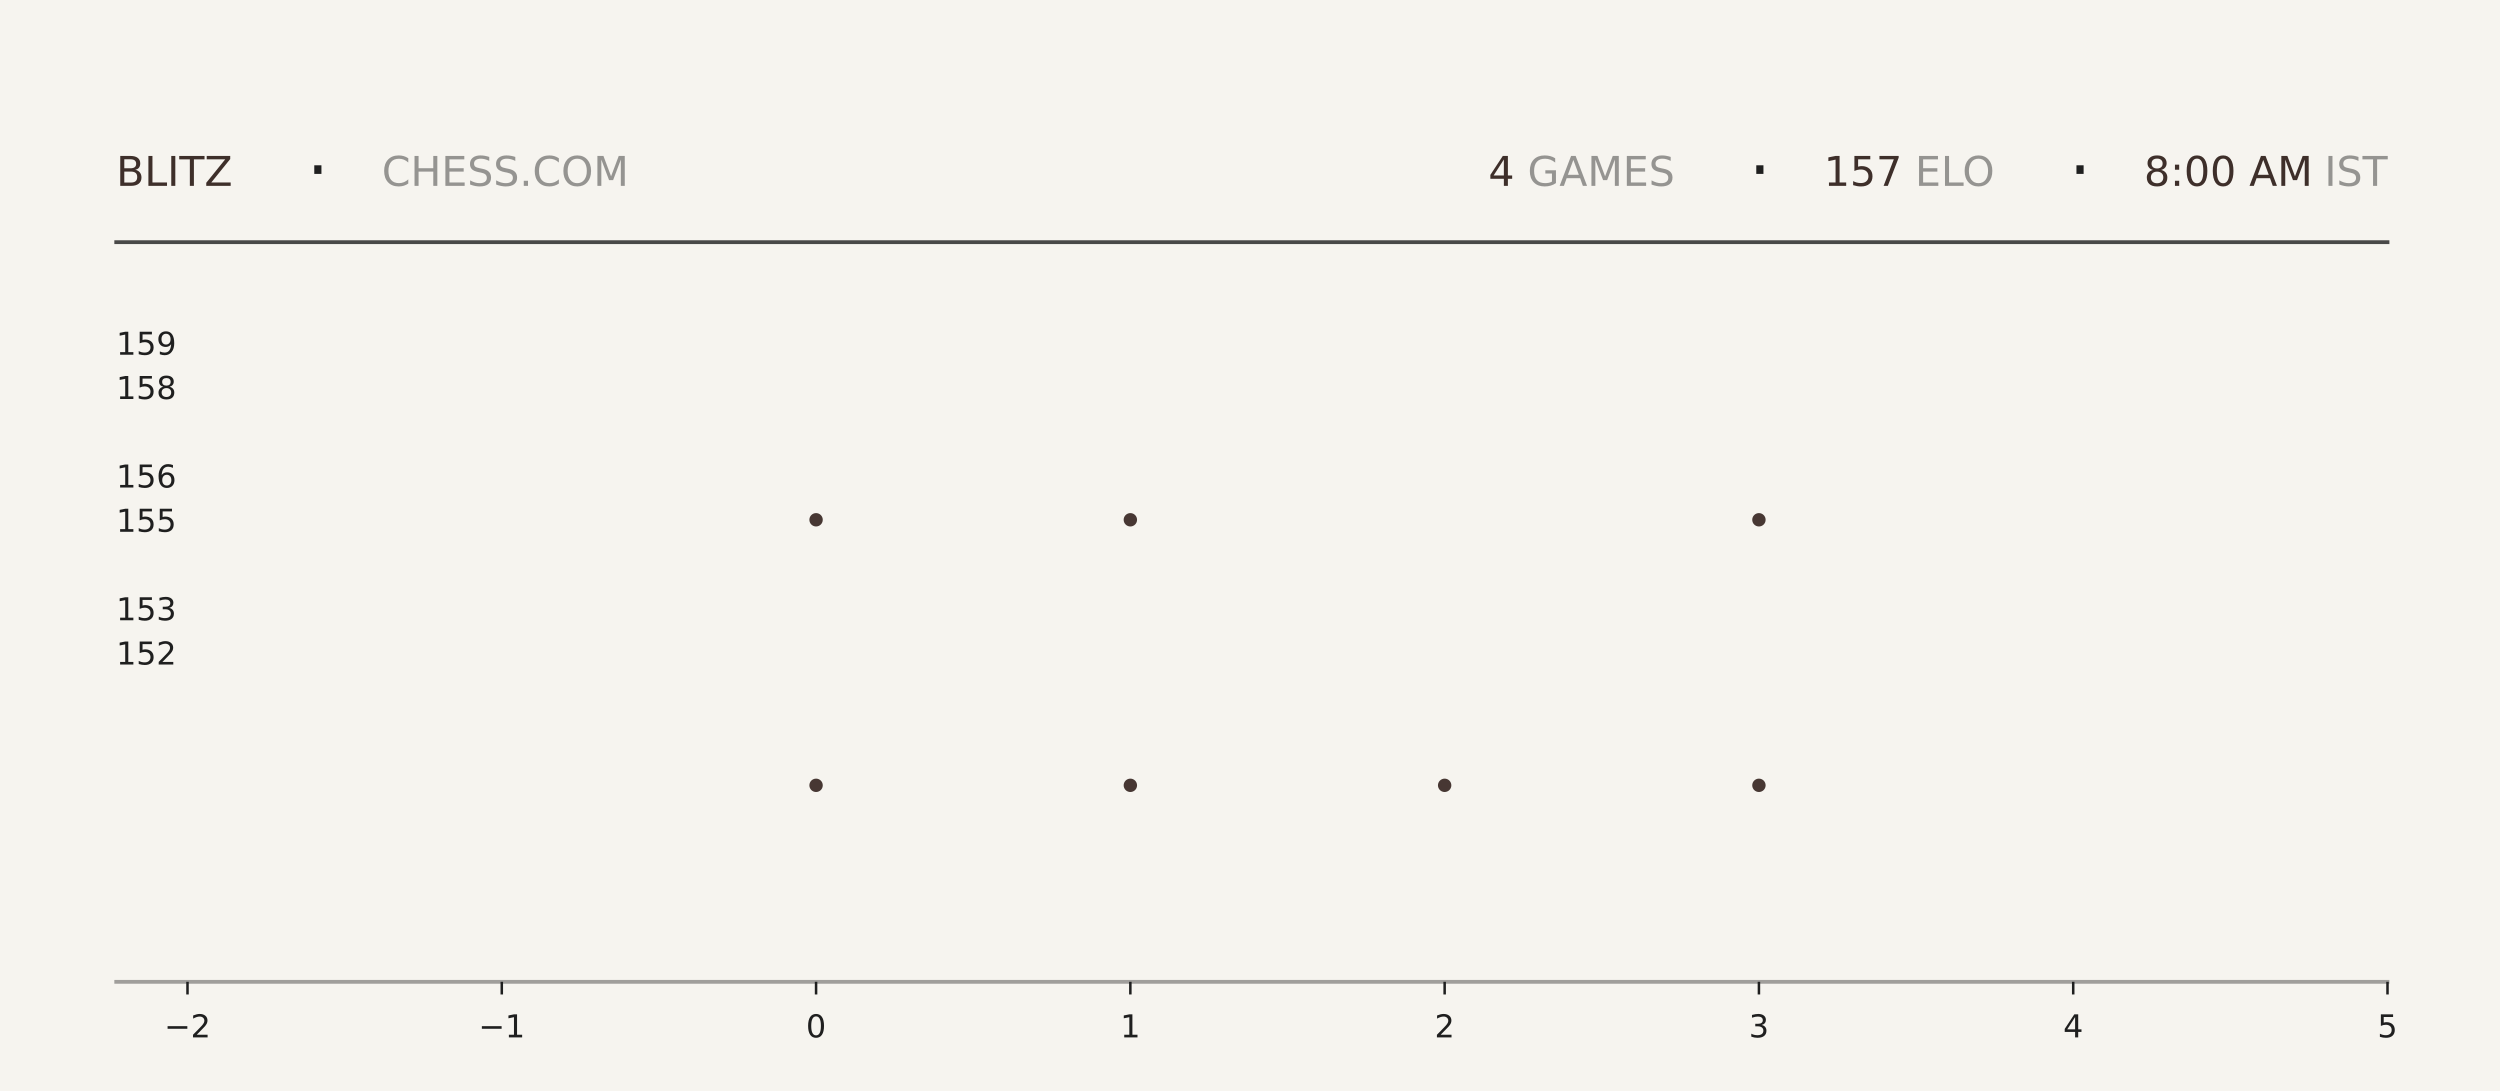
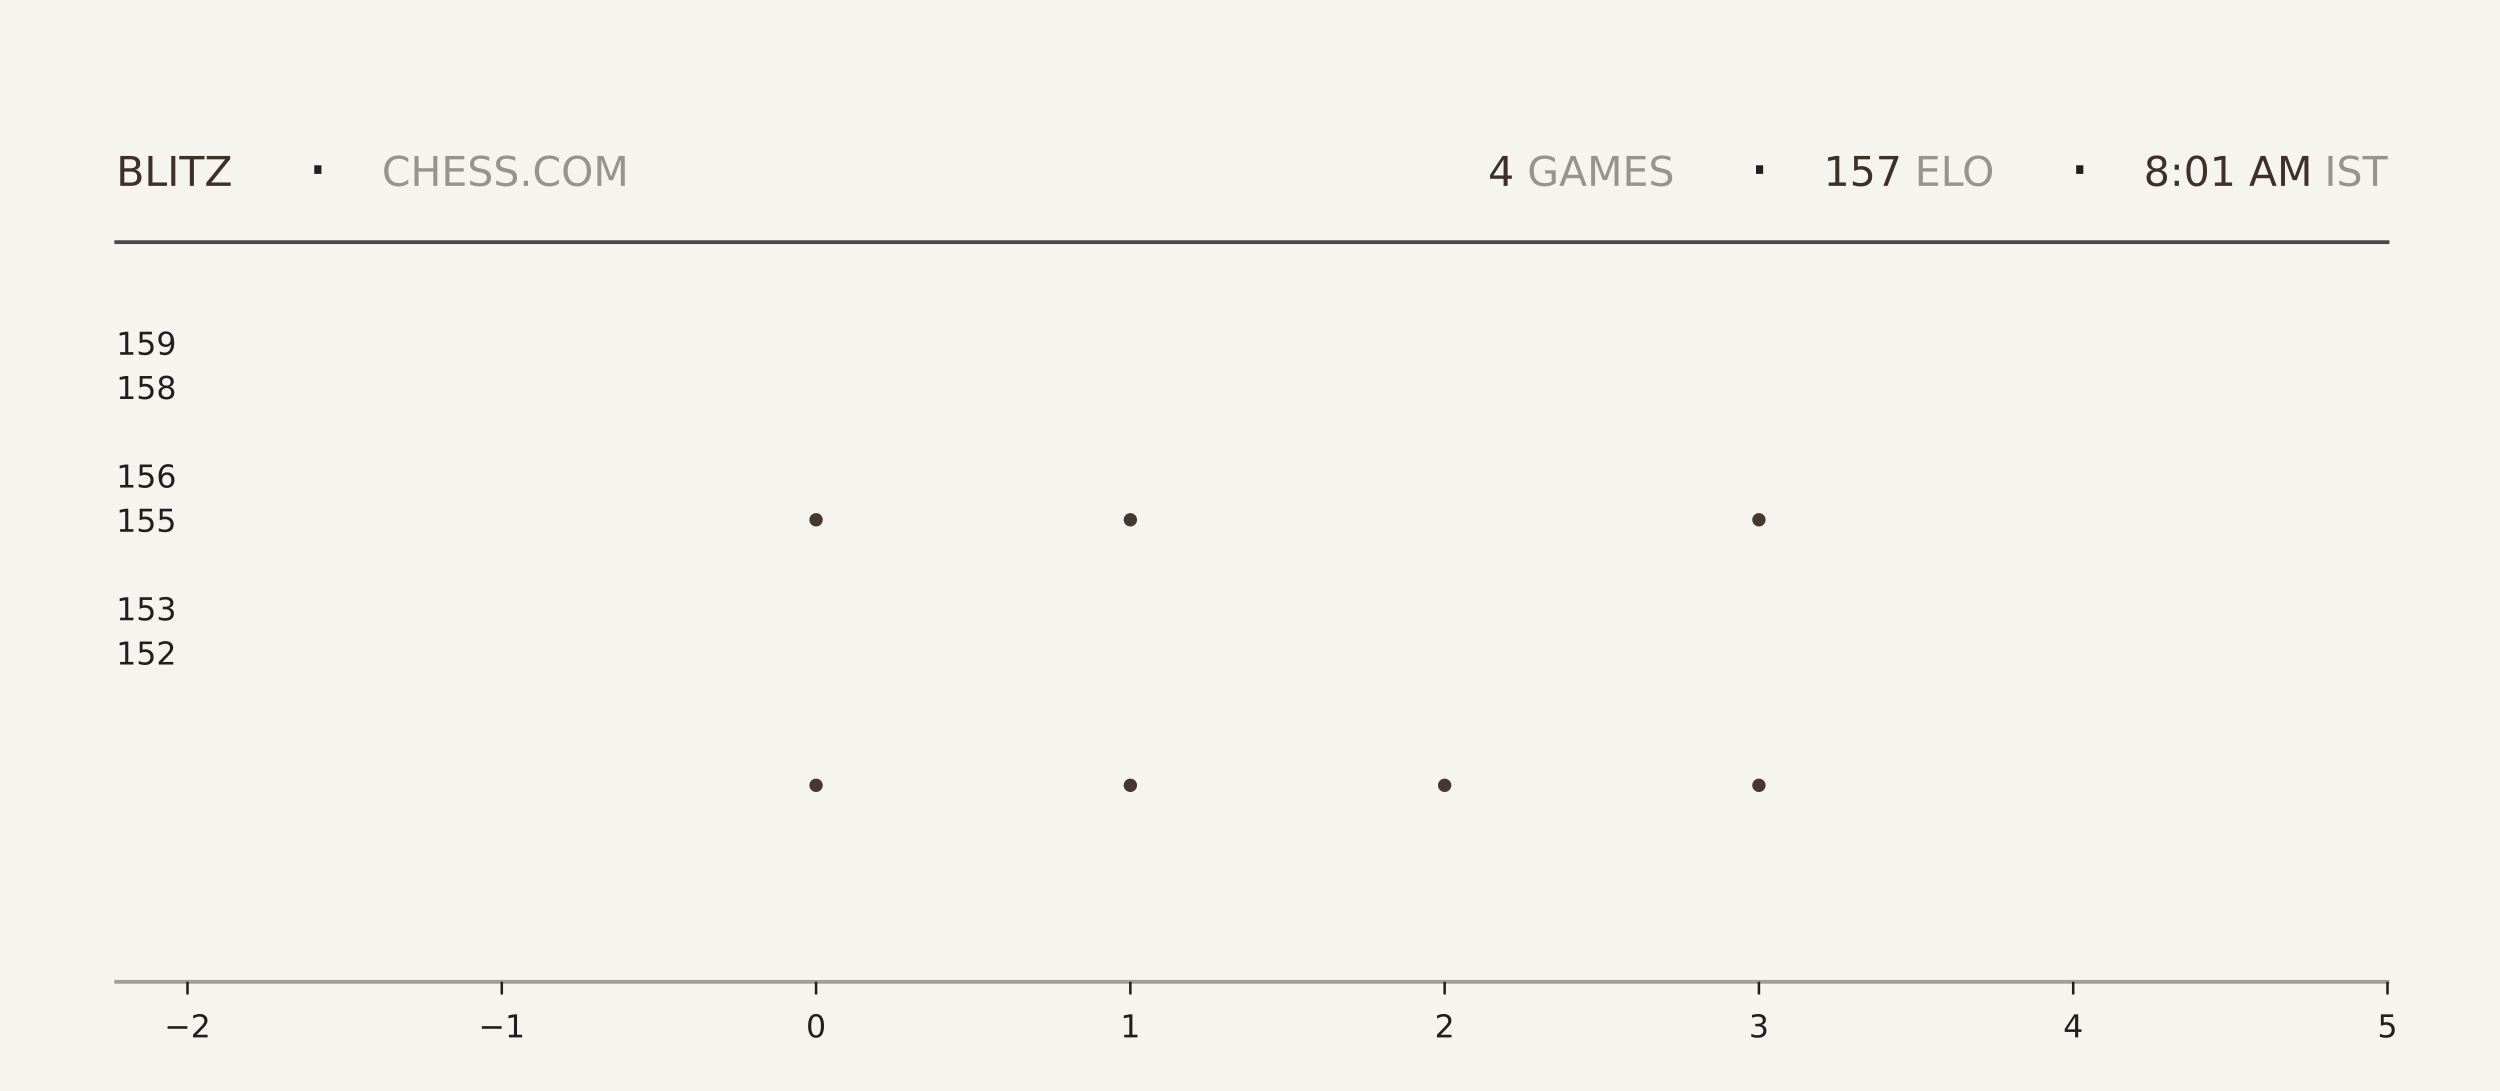
<svg xmlns="http://www.w3.org/2000/svg" xmlns:xlink="http://www.w3.org/1999/xlink" width="792pt" height="345.6pt" viewBox="0 0 792 345.6" version="1.1">
  <defs>
    <style type="text/css">*{stroke-linejoin: round; stroke-linecap: butt}</style>
  </defs>
  <g id="figure_1">
    <g id="patch_1">
      <path d="M 0 345.6  L 792 345.6  L 792 0  L 0 0  z " style="fill: #f6f4ef" />
    </g>
    <g id="axes_1">
      <g id="patch_2">
        <path d="M 59.4 311.04  L 756.36 311.04  L 756.36 103.68  L 59.4 103.68  z " style="fill: #f6f4ef" />
      </g>
      <g id="PathCollection_1">
        <defs>
-           <path id="m6b5a8959a8" d="M 0 2.121  C 0.563 2.121 1.102 1.898 1.5 1.5  C 1.898 1.102 2.121 0.563 2.121 0  C 2.121 -0.563 1.898 -1.102 1.5 -1.5  C 1.102 -1.898 0.563 -2.121 0 -2.121  C -0.563 -2.121 -1.102 -1.898 -1.5 -1.5  C -1.898 -1.102 -2.121 -0.563 -2.121 0  C -2.121 0.563 -1.898 1.102 -1.5 1.5  C -1.102 1.898 -0.563 2.121 0 2.121  z " />
-         </defs>
-         <g clip-path="url(#pe535878818)">
-           <use xlink:href="#m6b5a8959a8" x="258.531" y="248.79" style="fill: #3e2f2a; fill-opacity: 0.95" />
-           <use xlink:href="#m6b5a8959a8" x="258.531" y="164.668" style="fill: #3e2f2a; fill-opacity: 0.95" />
+           <path id="m33d2dcf4ec" d="M 0 2.121  C 0.563 2.121 1.102 1.898 1.5 1.5  C 1.898 1.102 2.121 0.563 2.121 0  C 2.121 -0.563 1.898 -1.102 1.5 -1.5  C 1.102 -1.898 0.563 -2.121 0 -2.121  C -0.563 -2.121 -1.102 -1.898 -1.5 -1.5  C -1.898 -1.102 -2.121 -0.563 -2.121 0  C -2.121 0.563 -1.898 1.102 -1.5 1.5  C -1.102 1.898 -0.563 2.121 0 2.121  z " />
+         </defs>
+         <g clip-path="url(#p7d0dadbd1d)">
+           <use xlink:href="#m33d2dcf4ec" x="258.531" y="248.79" style="fill: #3e2f2a; fill-opacity: 0.95" />
+           <use xlink:href="#m33d2dcf4ec" x="258.531" y="164.668" style="fill: #3e2f2a; fill-opacity: 0.95" />
        </g>
      </g>
      <g id="PathCollection_2">
-         <g clip-path="url(#pe535878818)">
-           <use xlink:href="#m6b5a8959a8" x="358.097" y="248.79" style="fill: #3e2f2a; fill-opacity: 0.95" />
-           <use xlink:href="#m6b5a8959a8" x="358.097" y="164.668" style="fill: #3e2f2a; fill-opacity: 0.95" />
-           <use xlink:href="#m6b5a8959a8" x="358.097" y="80.547" style="fill: #3e2f2a; fill-opacity: 0.95" />
+         <g clip-path="url(#p7d0dadbd1d)">
+           <use xlink:href="#m33d2dcf4ec" x="358.097" y="248.79" style="fill: #3e2f2a; fill-opacity: 0.95" />
+           <use xlink:href="#m33d2dcf4ec" x="358.097" y="164.668" style="fill: #3e2f2a; fill-opacity: 0.95" />
+           <use xlink:href="#m33d2dcf4ec" x="358.097" y="80.547" style="fill: #3e2f2a; fill-opacity: 0.95" />
        </g>
      </g>
      <g id="PathCollection_3">
-         <g clip-path="url(#pe535878818)">
-           <use xlink:href="#m6b5a8959a8" x="457.663" y="248.79" style="fill: #3e2f2a; fill-opacity: 0.95" />
+         <g clip-path="url(#p7d0dadbd1d)">
+           <use xlink:href="#m33d2dcf4ec" x="457.663" y="248.79" style="fill: #3e2f2a; fill-opacity: 0.95" />
        </g>
      </g>
      <g id="PathCollection_4">
-         <g clip-path="url(#pe535878818)">
-           <use xlink:href="#m6b5a8959a8" x="557.229" y="248.79" style="fill: #3e2f2a; fill-opacity: 0.95" />
-           <use xlink:href="#m6b5a8959a8" x="557.229" y="164.668" style="fill: #3e2f2a; fill-opacity: 0.95" />
-           <use xlink:href="#m6b5a8959a8" x="557.229" y="80.547" style="fill: #3e2f2a; fill-opacity: 0.95" />
+         <g clip-path="url(#p7d0dadbd1d)">
+           <use xlink:href="#m33d2dcf4ec" x="557.229" y="248.79" style="fill: #3e2f2a; fill-opacity: 0.95" />
+           <use xlink:href="#m33d2dcf4ec" x="557.229" y="164.668" style="fill: #3e2f2a; fill-opacity: 0.95" />
+           <use xlink:href="#m33d2dcf4ec" x="557.229" y="80.547" style="fill: #3e2f2a; fill-opacity: 0.95" />
        </g>
      </g>
      <g id="matplotlib.axis_1">
        <g id="xtick_1">
          <g id="line2d_1">
            <defs>
-               <path id="mcaa09469f9" d="M 0 0  L 0 4  " style="stroke: #1f1f1f; stroke-width: 0.8" />
+               <path id="mf7d7108cbf" d="M 0 0  L 0 4  " style="stroke: #1f1f1f; stroke-width: 0.8" />
            </defs>
            <g>
-               <use xlink:href="#mcaa09469f9" x="59.4" y="311.04" style="fill: #1f1f1f; stroke: #1f1f1f; stroke-width: 0.8" />
+               <use xlink:href="#mf7d7108cbf" x="59.4" y="311.04" style="fill: #1f1f1f; stroke: #1f1f1f; stroke-width: 0.8" />
            </g>
          </g>
          <g id="text_1">
            <g style="fill: #1f1f1f" transform="translate(52.02891 328.6384) scale(0.1 -0.1)">
              <defs>
                <path id="DejaVuSans-2212" d="M 678 2272  L 4684 2272  L 4684 1741  L 678 1741  L 678 2272  z " transform="scale(0.015625)" />
                <path id="DejaVuSans-32" d="M 1228 531  L 3431 531  L 3431 0  L 469 0  L 469 531  Q 828 903 1448 1529  Q 2069 2156 2228 2338  Q 2531 2678 2651 2914  Q 2772 3150 2772 3378  Q 2772 3750 2511 3984  Q 2250 4219 1831 4219  Q 1534 4219 1204 4116  Q 875 4013 500 3803  L 500 4441  Q 881 4594 1212 4672  Q 1544 4750 1819 4750  Q 2544 4750 2975 4387  Q 3406 4025 3406 3419  Q 3406 3131 3298 2873  Q 3191 2616 2906 2266  Q 2828 2175 2409 1742  Q 1991 1309 1228 531  z " transform="scale(0.015625)" />
              </defs>
              <use xlink:href="#DejaVuSans-2212" />
              <use xlink:href="#DejaVuSans-32" transform="translate(83.78906 0)" />
            </g>
          </g>
        </g>
        <g id="xtick_2">
          <g id="line2d_2">
            <g>
-               <use xlink:href="#mcaa09469f9" x="158.966" y="311.04" style="fill: #1f1f1f; stroke: #1f1f1f; stroke-width: 0.8" />
+               <use xlink:href="#mf7d7108cbf" x="158.966" y="311.04" style="fill: #1f1f1f; stroke: #1f1f1f; stroke-width: 0.8" />
            </g>
          </g>
          <g id="text_2">
            <g style="fill: #1f1f1f" transform="translate(151.5946 328.6384) scale(0.1 -0.1)">
              <defs>
                <path id="DejaVuSans-31" d="M 794 531  L 1825 531  L 1825 4091  L 703 3866  L 703 4441  L 1819 4666  L 2450 4666  L 2450 531  L 3481 531  L 3481 0  L 794 0  L 794 531  z " transform="scale(0.015625)" />
              </defs>
              <use xlink:href="#DejaVuSans-2212" />
              <use xlink:href="#DejaVuSans-31" transform="translate(83.78906 0)" />
            </g>
          </g>
        </g>
        <g id="xtick_3">
          <g id="line2d_3">
            <g>
-               <use xlink:href="#mcaa09469f9" x="258.531" y="311.04" style="fill: #1f1f1f; stroke: #1f1f1f; stroke-width: 0.8" />
+               <use xlink:href="#mf7d7108cbf" x="258.531" y="311.04" style="fill: #1f1f1f; stroke: #1f1f1f; stroke-width: 0.8" />
            </g>
          </g>
          <g id="text_3">
            <g style="fill: #1f1f1f" transform="translate(255.3502 328.6384) scale(0.1 -0.1)">
              <defs>
                <path id="DejaVuSans-30" d="M 2034 4250  Q 1547 4250 1301 3770  Q 1056 3291 1056 2328  Q 1056 1369 1301 889  Q 1547 409 2034 409  Q 2525 409 2770 889  Q 3016 1369 3016 2328  Q 3016 3291 2770 3770  Q 2525 4250 2034 4250  z M 2034 4750  Q 2819 4750 3233 4129  Q 3647 3509 3647 2328  Q 3647 1150 3233 529  Q 2819 -91 2034 -91  Q 1250 -91 836 529  Q 422 1150 422 2328  Q 422 3509 836 4129  Q 1250 4750 2034 4750  z " transform="scale(0.015625)" />
              </defs>
              <use xlink:href="#DejaVuSans-30" />
            </g>
          </g>
        </g>
        <g id="xtick_4">
          <g id="line2d_4">
            <g>
-               <use xlink:href="#mcaa09469f9" x="358.097" y="311.04" style="fill: #1f1f1f; stroke: #1f1f1f; stroke-width: 0.8" />
+               <use xlink:href="#mf7d7108cbf" x="358.097" y="311.04" style="fill: #1f1f1f; stroke: #1f1f1f; stroke-width: 0.8" />
            </g>
          </g>
          <g id="text_4">
            <g style="fill: #1f1f1f" transform="translate(354.9159 328.6384) scale(0.1 -0.1)">
              <use xlink:href="#DejaVuSans-31" />
            </g>
          </g>
        </g>
        <g id="xtick_5">
          <g id="line2d_5">
            <g>
-               <use xlink:href="#mcaa09469f9" x="457.663" y="311.04" style="fill: #1f1f1f; stroke: #1f1f1f; stroke-width: 0.8" />
+               <use xlink:href="#mf7d7108cbf" x="457.663" y="311.04" style="fill: #1f1f1f; stroke: #1f1f1f; stroke-width: 0.8" />
            </g>
          </g>
          <g id="text_5">
            <g style="fill: #1f1f1f" transform="translate(454.4816 328.6384) scale(0.1 -0.1)">
              <use xlink:href="#DejaVuSans-32" />
            </g>
          </g>
        </g>
        <g id="xtick_6">
          <g id="line2d_6">
            <g>
-               <use xlink:href="#mcaa09469f9" x="557.229" y="311.04" style="fill: #1f1f1f; stroke: #1f1f1f; stroke-width: 0.8" />
+               <use xlink:href="#mf7d7108cbf" x="557.229" y="311.04" style="fill: #1f1f1f; stroke: #1f1f1f; stroke-width: 0.8" />
            </g>
          </g>
          <g id="text_6">
            <g style="fill: #1f1f1f" transform="translate(554.0473 328.6384) scale(0.1 -0.1)">
              <defs>
                <path id="DejaVuSans-33" d="M 2597 2516  Q 3050 2419 3304 2112  Q 3559 1806 3559 1356  Q 3559 666 3084 287  Q 2609 -91 1734 -91  Q 1441 -91 1130 -33  Q 819 25 488 141  L 488 750  Q 750 597 1062 519  Q 1375 441 1716 441  Q 2309 441 2620 675  Q 2931 909 2931 1356  Q 2931 1769 2642 2001  Q 2353 2234 1838 2234  L 1294 2234  L 1294 2753  L 1863 2753  Q 2328 2753 2575 2939  Q 2822 3125 2822 3475  Q 2822 3834 2567 4026  Q 2313 4219 1838 4219  Q 1578 4219 1281 4162  Q 984 4106 628 3988  L 628 4550  Q 988 4650 1302 4700  Q 1616 4750 1894 4750  Q 2613 4750 3031 4423  Q 3450 4097 3450 3541  Q 3450 3153 3228 2886  Q 3006 2619 2597 2516  z " transform="scale(0.015625)" />
              </defs>
              <use xlink:href="#DejaVuSans-33" />
            </g>
          </g>
        </g>
        <g id="xtick_7">
          <g id="line2d_7">
            <g>
-               <use xlink:href="#mcaa09469f9" x="656.794" y="311.04" style="fill: #1f1f1f; stroke: #1f1f1f; stroke-width: 0.8" />
+               <use xlink:href="#mf7d7108cbf" x="656.794" y="311.04" style="fill: #1f1f1f; stroke: #1f1f1f; stroke-width: 0.8" />
            </g>
          </g>
          <g id="text_7">
            <g style="fill: #1f1f1f" transform="translate(653.613 328.6384) scale(0.1 -0.1)">
              <defs>
                <path id="DejaVuSans-34" d="M 2419 4116  L 825 1625  L 2419 1625  L 2419 4116  z M 2253 4666  L 3047 4666  L 3047 1625  L 3713 1625  L 3713 1100  L 3047 1100  L 3047 0  L 2419 0  L 2419 1100  L 313 1100  L 313 1709  L 2253 4666  z " transform="scale(0.015625)" />
              </defs>
              <use xlink:href="#DejaVuSans-34" />
            </g>
          </g>
        </g>
        <g id="xtick_8">
          <g id="line2d_8">
            <g>
-               <use xlink:href="#mcaa09469f9" x="756.36" y="311.04" style="fill: #1f1f1f; stroke: #1f1f1f; stroke-width: 0.8" />
+               <use xlink:href="#mf7d7108cbf" x="756.36" y="311.04" style="fill: #1f1f1f; stroke: #1f1f1f; stroke-width: 0.8" />
            </g>
          </g>
          <g id="text_8">
            <g style="fill: #1f1f1f" transform="translate(753.1788 328.6384) scale(0.1 -0.1)">
              <defs>
                <path id="DejaVuSans-35" d="M 691 4666  L 3169 4666  L 3169 4134  L 1269 4134  L 1269 2991  Q 1406 3038 1543 3061  Q 1681 3084 1819 3084  Q 2600 3084 3056 2656  Q 3513 2228 3513 1497  Q 3513 744 3044 326  Q 2575 -91 1722 -91  Q 1428 -91 1123 -41  Q 819 9 494 109  L 494 744  Q 775 591 1075 516  Q 1375 441 1709 441  Q 2250 441 2565 725  Q 2881 1009 2881 1497  Q 2881 1984 2565 2268  Q 2250 2553 1709 2553  Q 1456 2553 1204 2497  Q 953 2441 691 2322  L 691 4666  z " transform="scale(0.015625)" />
              </defs>
              <use xlink:href="#DejaVuSans-35" />
            </g>
          </g>
        </g>
      </g>
      <g id="matplotlib.axis_2">
        <g id="ytick_1">
          <g id="line2d_9" />
          <g id="text_9">
            <g style="fill: #1f1f1f" transform="translate(36.8125 210.5283) scale(0.1 -0.1)">
              <use xlink:href="#DejaVuSans-31" />
              <use xlink:href="#DejaVuSans-35" transform="translate(63.62305 0)" />
              <use xlink:href="#DejaVuSans-32" transform="translate(127.2461 0)" />
            </g>
          </g>
        </g>
        <g id="ytick_2">
          <g id="line2d_10" />
          <g id="text_10">
            <g style="fill: #1f1f1f" transform="translate(36.8125 196.508) scale(0.1 -0.1)">
              <use xlink:href="#DejaVuSans-31" />
              <use xlink:href="#DejaVuSans-35" transform="translate(63.62305 0)" />
              <use xlink:href="#DejaVuSans-33" transform="translate(127.2461 0)" />
            </g>
          </g>
        </g>
        <g id="ytick_3">
          <g id="line2d_11" />
          <g id="text_11">
            <g style="fill: #1f1f1f" transform="translate(36.8125 168.4675) scale(0.1 -0.1)">
              <use xlink:href="#DejaVuSans-31" />
              <use xlink:href="#DejaVuSans-35" transform="translate(63.62305 0)" />
              <use xlink:href="#DejaVuSans-35" transform="translate(127.2461 0)" />
            </g>
          </g>
        </g>
        <g id="ytick_4">
          <g id="line2d_12" />
          <g id="text_12">
            <g style="fill: #1f1f1f" transform="translate(36.8125 154.4472) scale(0.1 -0.1)">
              <defs>
                <path id="DejaVuSans-36" d="M 2113 2584  Q 1688 2584 1439 2293  Q 1191 2003 1191 1497  Q 1191 994 1439 701  Q 1688 409 2113 409  Q 2538 409 2786 701  Q 3034 994 3034 1497  Q 3034 2003 2786 2293  Q 2538 2584 2113 2584  z M 3366 4563  L 3366 3988  Q 3128 4100 2886 4159  Q 2644 4219 2406 4219  Q 1781 4219 1451 3797  Q 1122 3375 1075 2522  Q 1259 2794 1537 2939  Q 1816 3084 2150 3084  Q 2853 3084 3261 2657  Q 3669 2231 3669 1497  Q 3669 778 3244 343  Q 2819 -91 2113 -91  Q 1303 -91 875 529  Q 447 1150 447 2328  Q 447 3434 972 4092  Q 1497 4750 2381 4750  Q 2619 4750 2861 4703  Q 3103 4656 3366 4563  z " transform="scale(0.015625)" />
              </defs>
              <use xlink:href="#DejaVuSans-31" />
              <use xlink:href="#DejaVuSans-35" transform="translate(63.62305 0)" />
              <use xlink:href="#DejaVuSans-36" transform="translate(127.2461 0)" />
            </g>
          </g>
        </g>
        <g id="ytick_5">
          <g id="line2d_13" />
          <g id="text_13">
            <g style="fill: #1f1f1f" transform="translate(36.8125 126.4066) scale(0.1 -0.1)">
              <defs>
                <path id="DejaVuSans-38" d="M 2034 2216  Q 1584 2216 1326 1975  Q 1069 1734 1069 1313  Q 1069 891 1326 650  Q 1584 409 2034 409  Q 2484 409 2743 651  Q 3003 894 3003 1313  Q 3003 1734 2745 1975  Q 2488 2216 2034 2216  z M 1403 2484  Q 997 2584 770 2862  Q 544 3141 544 3541  Q 544 4100 942 4425  Q 1341 4750 2034 4750  Q 2731 4750 3128 4425  Q 3525 4100 3525 3541  Q 3525 3141 3298 2862  Q 3072 2584 2669 2484  Q 3125 2378 3379 2068  Q 3634 1759 3634 1313  Q 3634 634 3220 271  Q 2806 -91 2034 -91  Q 1263 -91 848 271  Q 434 634 434 1313  Q 434 1759 690 2068  Q 947 2378 1403 2484  z M 1172 3481  Q 1172 3119 1398 2916  Q 1625 2713 2034 2713  Q 2441 2713 2670 2916  Q 2900 3119 2900 3481  Q 2900 3844 2670 4047  Q 2441 4250 2034 4250  Q 1625 4250 1398 4047  Q 1172 3844 1172 3481  z " transform="scale(0.015625)" />
              </defs>
              <use xlink:href="#DejaVuSans-31" />
              <use xlink:href="#DejaVuSans-35" transform="translate(63.62305 0)" />
              <use xlink:href="#DejaVuSans-38" transform="translate(127.2461 0)" />
            </g>
          </g>
        </g>
        <g id="ytick_6">
          <g id="line2d_14" />
          <g id="text_14">
            <g style="fill: #1f1f1f" transform="translate(36.8125 112.3863) scale(0.1 -0.1)">
              <defs>
                <path id="DejaVuSans-39" d="M 703 97  L 703 672  Q 941 559 1184 500  Q 1428 441 1663 441  Q 2288 441 2617 861  Q 2947 1281 2994 2138  Q 2813 1869 2534 1725  Q 2256 1581 1919 1581  Q 1219 1581 811 2004  Q 403 2428 403 3163  Q 403 3881 828 4315  Q 1253 4750 1959 4750  Q 2769 4750 3195 4129  Q 3622 3509 3622 2328  Q 3622 1225 3098 567  Q 2575 -91 1691 -91  Q 1453 -91 1209 -44  Q 966 3 703 97  z M 1959 2075  Q 2384 2075 2632 2365  Q 2881 2656 2881 3163  Q 2881 3666 2632 3958  Q 2384 4250 1959 4250  Q 1534 4250 1286 3958  Q 1038 3666 1038 3163  Q 1038 2656 1286 2365  Q 1534 2075 1959 2075  z " transform="scale(0.015625)" />
              </defs>
              <use xlink:href="#DejaVuSans-31" />
              <use xlink:href="#DejaVuSans-35" transform="translate(63.62305 0)" />
              <use xlink:href="#DejaVuSans-39" transform="translate(127.2461 0)" />
            </g>
          </g>
        </g>
      </g>
    </g>
    <g id="line2d_15">
      <path d="M 36.82 76.723  L 756.36 76.723  " style="fill: none; stroke: #1f1f1f; stroke-opacity: 0.8; stroke-width: 1.2; stroke-linecap: square" />
    </g>
    <g id="line2d_16">
      <path d="M 36.82 311.04  L 756.36 311.04  " style="fill: none; stroke: #1f1f1f; stroke-opacity: 0.4; stroke-width: 1.2; stroke-linecap: square" />
    </g>
    <g id="text_15">
      <g style="fill: #3e2f2a" transform="translate(36.82 58.88319) scale(0.13 -0.13)">
        <defs>
          <path id="DejaVuSans-42" d="M 1259 2228  L 1259 519  L 2272 519  Q 2781 519 3026 730  Q 3272 941 3272 1375  Q 3272 1813 3026 2020  Q 2781 2228 2272 2228  L 1259 2228  z M 1259 4147  L 1259 2741  L 2194 2741  Q 2656 2741 2882 2914  Q 3109 3088 3109 3444  Q 3109 3797 2882 3972  Q 2656 4147 2194 4147  L 1259 4147  z M 628 4666  L 2241 4666  Q 2963 4666 3353 4366  Q 3744 4066 3744 3513  Q 3744 3084 3544 2831  Q 3344 2578 2956 2516  Q 3422 2416 3680 2098  Q 3938 1781 3938 1306  Q 3938 681 3513 340  Q 3088 0 2303 0  L 628 0  L 628 4666  z " transform="scale(0.015625)" />
          <path id="DejaVuSans-4c" d="M 628 4666  L 1259 4666  L 1259 531  L 3531 531  L 3531 0  L 628 0  L 628 4666  z " transform="scale(0.015625)" />
          <path id="DejaVuSans-49" d="M 628 4666  L 1259 4666  L 1259 0  L 628 0  L 628 4666  z " transform="scale(0.015625)" />
          <path id="DejaVuSans-54" d="M -19 4666  L 3928 4666  L 3928 4134  L 2272 4134  L 2272 0  L 1638 0  L 1638 4134  L -19 4134  L -19 4666  z " transform="scale(0.015625)" />
          <path id="DejaVuSans-5a" d="M 359 4666  L 4025 4666  L 4025 4184  L 1075 531  L 4097 531  L 4097 0  L 288 0  L 288 481  L 3238 4134  L 359 4134  L 359 4666  z " transform="scale(0.015625)" />
        </defs>
        <use xlink:href="#DejaVuSans-42" />
        <use xlink:href="#DejaVuSans-4c" transform="translate(68.60352 0)" />
        <use xlink:href="#DejaVuSans-49" transform="translate(124.3164 0)" />
        <use xlink:href="#DejaVuSans-54" transform="translate(153.8086 0)" />
        <use xlink:href="#DejaVuSans-5a" transform="translate(214.8926 0)" />
      </g>
    </g>
    <g id="text_16">
      <g style="fill: #1f1f1f" transform="translate(97.21 61.36662) scale(0.22 -0.22)">
        <defs>
          <path id="DejaVuSans-b7" d="M 684 2619  L 1344 2619  L 1344 1825  L 684 1825  L 684 2619  z " transform="scale(0.015625)" />
        </defs>
        <use xlink:href="#DejaVuSans-b7" />
      </g>
    </g>
    <g id="text_17">
      <g style="fill: #1f1f1f; opacity: 0.45" transform="translate(120.97 58.88319) scale(0.13 -0.13)">
        <defs>
          <path id="DejaVuSans-43" d="M 4122 4306  L 4122 3641  Q 3803 3938 3442 4084  Q 3081 4231 2675 4231  Q 1875 4231 1450 3742  Q 1025 3253 1025 2328  Q 1025 1406 1450 917  Q 1875 428 2675 428  Q 3081 428 3442 575  Q 3803 722 4122 1019  L 4122 359  Q 3791 134 3420 21  Q 3050 -91 2638 -91  Q 1578 -91 968 557  Q 359 1206 359 2328  Q 359 3453 968 4101  Q 1578 4750 2638 4750  Q 3056 4750 3426 4639  Q 3797 4528 4122 4306  z " transform="scale(0.015625)" />
          <path id="DejaVuSans-48" d="M 628 4666  L 1259 4666  L 1259 2753  L 3553 2753  L 3553 4666  L 4184 4666  L 4184 0  L 3553 0  L 3553 2222  L 1259 2222  L 1259 0  L 628 0  L 628 4666  z " transform="scale(0.015625)" />
          <path id="DejaVuSans-45" d="M 628 4666  L 3578 4666  L 3578 4134  L 1259 4134  L 1259 2753  L 3481 2753  L 3481 2222  L 1259 2222  L 1259 531  L 3634 531  L 3634 0  L 628 0  L 628 4666  z " transform="scale(0.015625)" />
          <path id="DejaVuSans-53" d="M 3425 4513  L 3425 3897  Q 3066 4069 2747 4153  Q 2428 4238 2131 4238  Q 1616 4238 1336 4038  Q 1056 3838 1056 3469  Q 1056 3159 1242 3001  Q 1428 2844 1947 2747  L 2328 2669  Q 3034 2534 3370 2195  Q 3706 1856 3706 1288  Q 3706 609 3251 259  Q 2797 -91 1919 -91  Q 1588 -91 1214 -16  Q 841 59 441 206  L 441 856  Q 825 641 1194 531  Q 1563 422 1919 422  Q 2459 422 2753 634  Q 3047 847 3047 1241  Q 3047 1584 2836 1778  Q 2625 1972 2144 2069  L 1759 2144  Q 1053 2284 737 2584  Q 422 2884 422 3419  Q 422 4038 858 4394  Q 1294 4750 2059 4750  Q 2388 4750 2728 4690  Q 3069 4631 3425 4513  z " transform="scale(0.015625)" />
          <path id="DejaVuSans-2e" d="M 684 794  L 1344 794  L 1344 0  L 684 0  L 684 794  z " transform="scale(0.015625)" />
          <path id="DejaVuSans-4f" d="M 2522 4238  Q 1834 4238 1429 3725  Q 1025 3213 1025 2328  Q 1025 1447 1429 934  Q 1834 422 2522 422  Q 3209 422 3611 934  Q 4013 1447 4013 2328  Q 4013 3213 3611 3725  Q 3209 4238 2522 4238  z M 2522 4750  Q 3503 4750 4090 4092  Q 4678 3434 4678 2328  Q 4678 1225 4090 567  Q 3503 -91 2522 -91  Q 1538 -91 948 565  Q 359 1222 359 2328  Q 359 3434 948 4092  Q 1538 4750 2522 4750  z " transform="scale(0.015625)" />
          <path id="DejaVuSans-4d" d="M 628 4666  L 1569 4666  L 2759 1491  L 3956 4666  L 4897 4666  L 4897 0  L 4281 0  L 4281 4097  L 3078 897  L 2444 897  L 1241 4097  L 1241 0  L 628 0  L 628 4666  z " transform="scale(0.015625)" />
        </defs>
        <use xlink:href="#DejaVuSans-43" />
        <use xlink:href="#DejaVuSans-48" transform="translate(69.82422 0)" />
        <use xlink:href="#DejaVuSans-45" transform="translate(145.0195 0)" />
        <use xlink:href="#DejaVuSans-53" transform="translate(208.2031 0)" />
        <use xlink:href="#DejaVuSans-53" transform="translate(271.6797 0)" />
        <use xlink:href="#DejaVuSans-2e" transform="translate(335.1562 0)" />
        <use xlink:href="#DejaVuSans-43" transform="translate(366.9434 0)" />
        <use xlink:href="#DejaVuSans-4f" transform="translate(436.7676 0)" />
        <use xlink:href="#DejaVuSans-4d" transform="translate(515.4785 0)" />
      </g>
    </g>
    <g id="text_18">
-       <g style="fill: #3e2f2a" transform="translate(471.51 58.88319) scale(0.13 -0.13)">
+       <g style="fill: #3e2f2a" transform="translate(471.42 58.88319) scale(0.13 -0.13)">
        <use xlink:href="#DejaVuSans-34" />
      </g>
    </g>
    <g id="text_19">
-       <g style="fill: #1f1f1f; opacity: 0.45" transform="translate(479.79 58.88319) scale(0.13 -0.13)">
+       <g style="fill: #1f1f1f; opacity: 0.45" transform="translate(479.7 58.88319) scale(0.13 -0.13)">
        <defs>
          <path id="DejaVuSans-20" transform="scale(0.015625)" />
          <path id="DejaVuSans-47" d="M 3809 666  L 3809 1919  L 2778 1919  L 2778 2438  L 4434 2438  L 4434 434  Q 4069 175 3628 42  Q 3188 -91 2688 -91  Q 1594 -91 976 548  Q 359 1188 359 2328  Q 359 3472 976 4111  Q 1594 4750 2688 4750  Q 3144 4750 3555 4637  Q 3966 4525 4313 4306  L 4313 3634  Q 3963 3931 3569 4081  Q 3175 4231 2741 4231  Q 1884 4231 1454 3753  Q 1025 3275 1025 2328  Q 1025 1384 1454 906  Q 1884 428 2741 428  Q 3075 428 3337 486  Q 3600 544 3809 666  z " transform="scale(0.015625)" />
          <path id="DejaVuSans-41" d="M 2188 4044  L 1331 1722  L 3047 1722  L 2188 4044  z M 1831 4666  L 2547 4666  L 4325 0  L 3669 0  L 3244 1197  L 1141 1197  L 716 0  L 50 0  L 1831 4666  z " transform="scale(0.015625)" />
        </defs>
        <use xlink:href="#DejaVuSans-20" />
        <use xlink:href="#DejaVuSans-47" transform="translate(31.78711 0)" />
        <use xlink:href="#DejaVuSans-41" transform="translate(109.2773 0)" />
        <use xlink:href="#DejaVuSans-4d" transform="translate(177.6855 0)" />
        <use xlink:href="#DejaVuSans-45" transform="translate(263.9648 0)" />
        <use xlink:href="#DejaVuSans-53" transform="translate(327.1484 0)" />
      </g>
    </g>
    <g id="text_20">
-       <g style="fill: #1f1f1f" transform="translate(554.04 61.36662) scale(0.22 -0.22)">
+       <g style="fill: #1f1f1f" transform="translate(553.95 61.36662) scale(0.22 -0.22)">
        <use xlink:href="#DejaVuSans-b7" />
      </g>
    </g>
    <g id="text_21">
-       <g style="fill: #3e2f2a" transform="translate(577.8 58.88319) scale(0.13 -0.13)">
+       <g style="fill: #3e2f2a" transform="translate(577.71 58.88319) scale(0.13 -0.13)">
        <defs>
          <path id="DejaVuSans-37" d="M 525 4666  L 3525 4666  L 3525 4397  L 1831 0  L 1172 0  L 2766 4134  L 525 4134  L 525 4666  z " transform="scale(0.015625)" />
        </defs>
        <use xlink:href="#DejaVuSans-31" />
        <use xlink:href="#DejaVuSans-35" transform="translate(63.62305 0)" />
        <use xlink:href="#DejaVuSans-37" transform="translate(127.2461 0)" />
      </g>
    </g>
    <g id="text_22">
-       <g style="fill: #1f1f1f; opacity: 0.45" transform="translate(602.55 58.88319) scale(0.13 -0.13)">
+       <g style="fill: #1f1f1f; opacity: 0.45" transform="translate(602.46 58.88319) scale(0.13 -0.13)">
        <use xlink:href="#DejaVuSans-20" />
        <use xlink:href="#DejaVuSans-45" transform="translate(31.78711 0)" />
        <use xlink:href="#DejaVuSans-4c" transform="translate(94.9707 0)" />
        <use xlink:href="#DejaVuSans-4f" transform="translate(147.0586 0)" />
      </g>
    </g>
    <g id="text_23">
-       <g style="fill: #1f1f1f" transform="translate(655.47 61.36662) scale(0.22 -0.22)">
+       <g style="fill: #1f1f1f" transform="translate(655.38 61.36662) scale(0.22 -0.22)">
        <use xlink:href="#DejaVuSans-b7" />
      </g>
    </g>
    <g id="text_24">
-       <g style="fill: #3e2f2a" transform="translate(679.23 58.88319) scale(0.13 -0.13)">
+       <g style="fill: #3e2f2a" transform="translate(679.14 58.88319) scale(0.13 -0.13)">
        <defs>
          <path id="DejaVuSans-3a" d="M 750 794  L 1409 794  L 1409 0  L 750 0  L 750 794  z M 750 3309  L 1409 3309  L 1409 2516  L 750 2516  L 750 3309  z " transform="scale(0.015625)" />
        </defs>
        <use xlink:href="#DejaVuSans-38" />
        <use xlink:href="#DejaVuSans-3a" transform="translate(63.62305 0)" />
        <use xlink:href="#DejaVuSans-30" transform="translate(97.31445 0)" />
-         <use xlink:href="#DejaVuSans-30" transform="translate(160.9375 0)" />
+         <use xlink:href="#DejaVuSans-31" transform="translate(160.9375 0)" />
        <use xlink:href="#DejaVuSans-20" transform="translate(224.5605 0)" />
        <use xlink:href="#DejaVuSans-41" transform="translate(256.3477 0)" />
        <use xlink:href="#DejaVuSans-4d" transform="translate(324.7559 0)" />
      </g>
    </g>
    <g id="text_25">
      <g style="fill: #1f1f1f; opacity: 0.45" transform="translate(732.24 58.88319) scale(0.13 -0.13)">
        <use xlink:href="#DejaVuSans-20" />
        <use xlink:href="#DejaVuSans-49" transform="translate(31.78711 0)" />
        <use xlink:href="#DejaVuSans-53" transform="translate(61.2793 0)" />
        <use xlink:href="#DejaVuSans-54" transform="translate(124.7559 0)" />
      </g>
    </g>
  </g>
  <defs>
-     <clipPath id="pe535878818">
+     <clipPath id="p7d0dadbd1d">
      <rect x="59.4" y="103.68" width="696.96" height="207.36" />
    </clipPath>
  </defs>
</svg>
